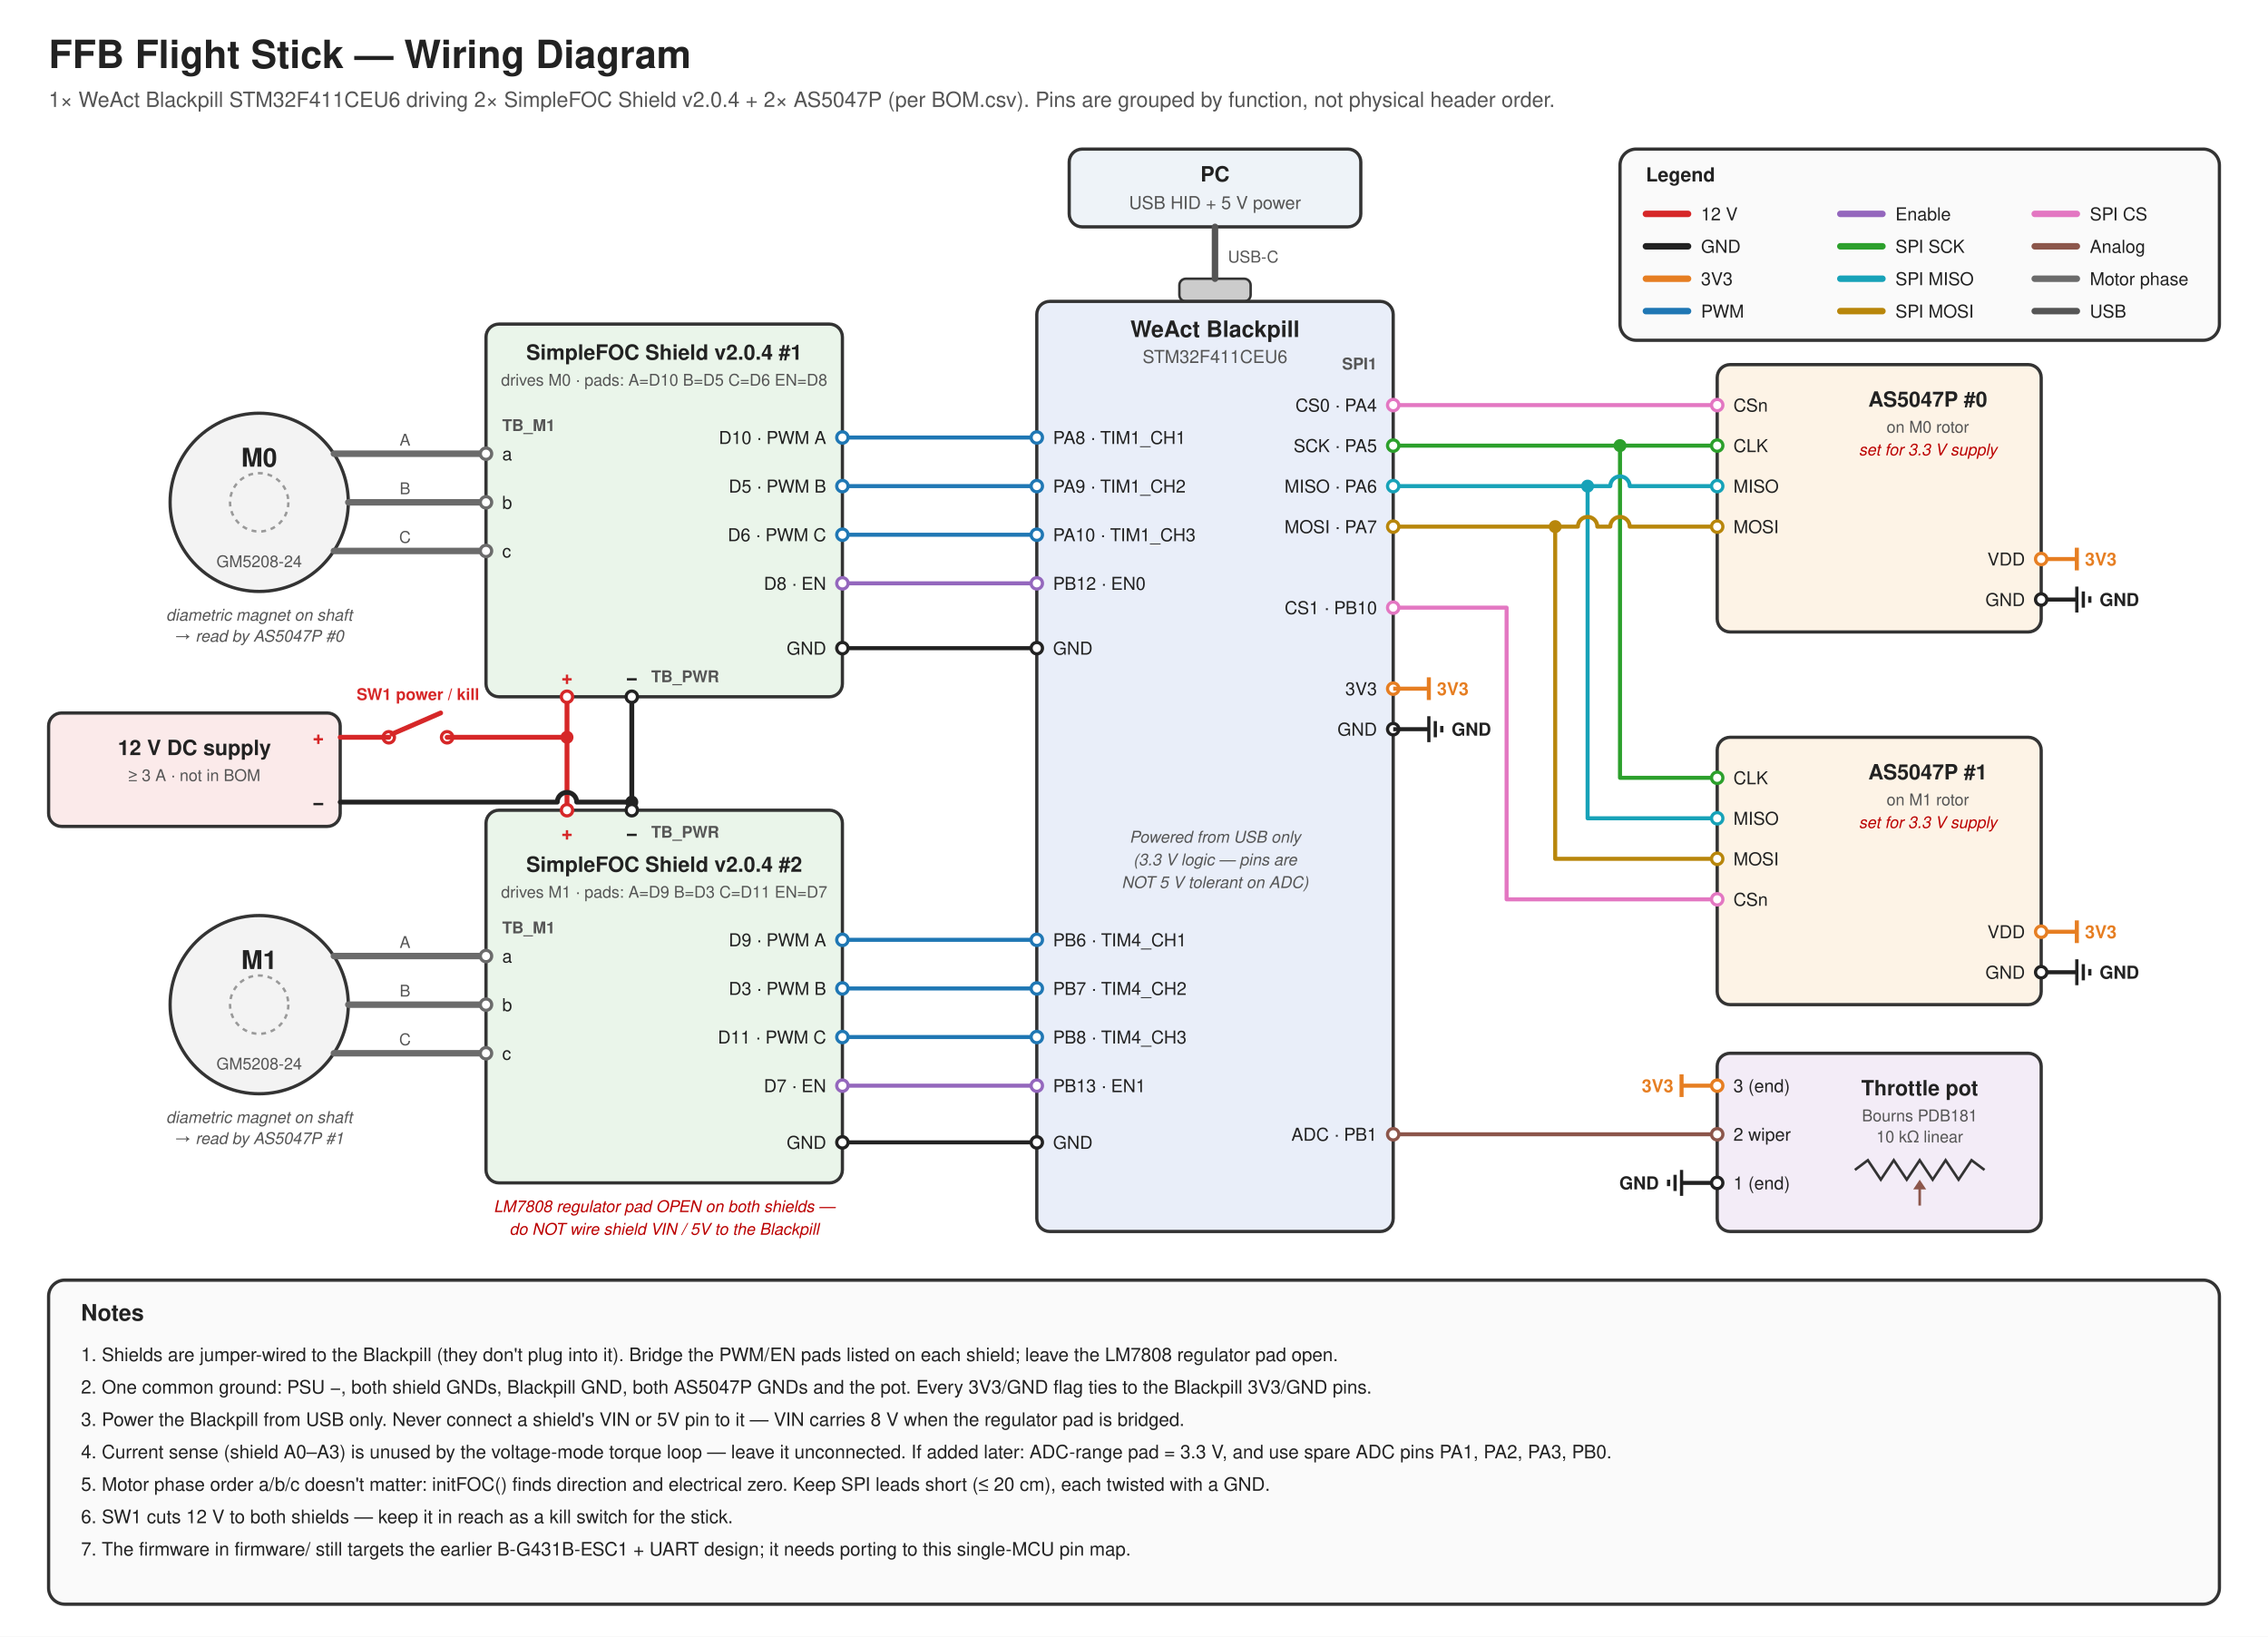
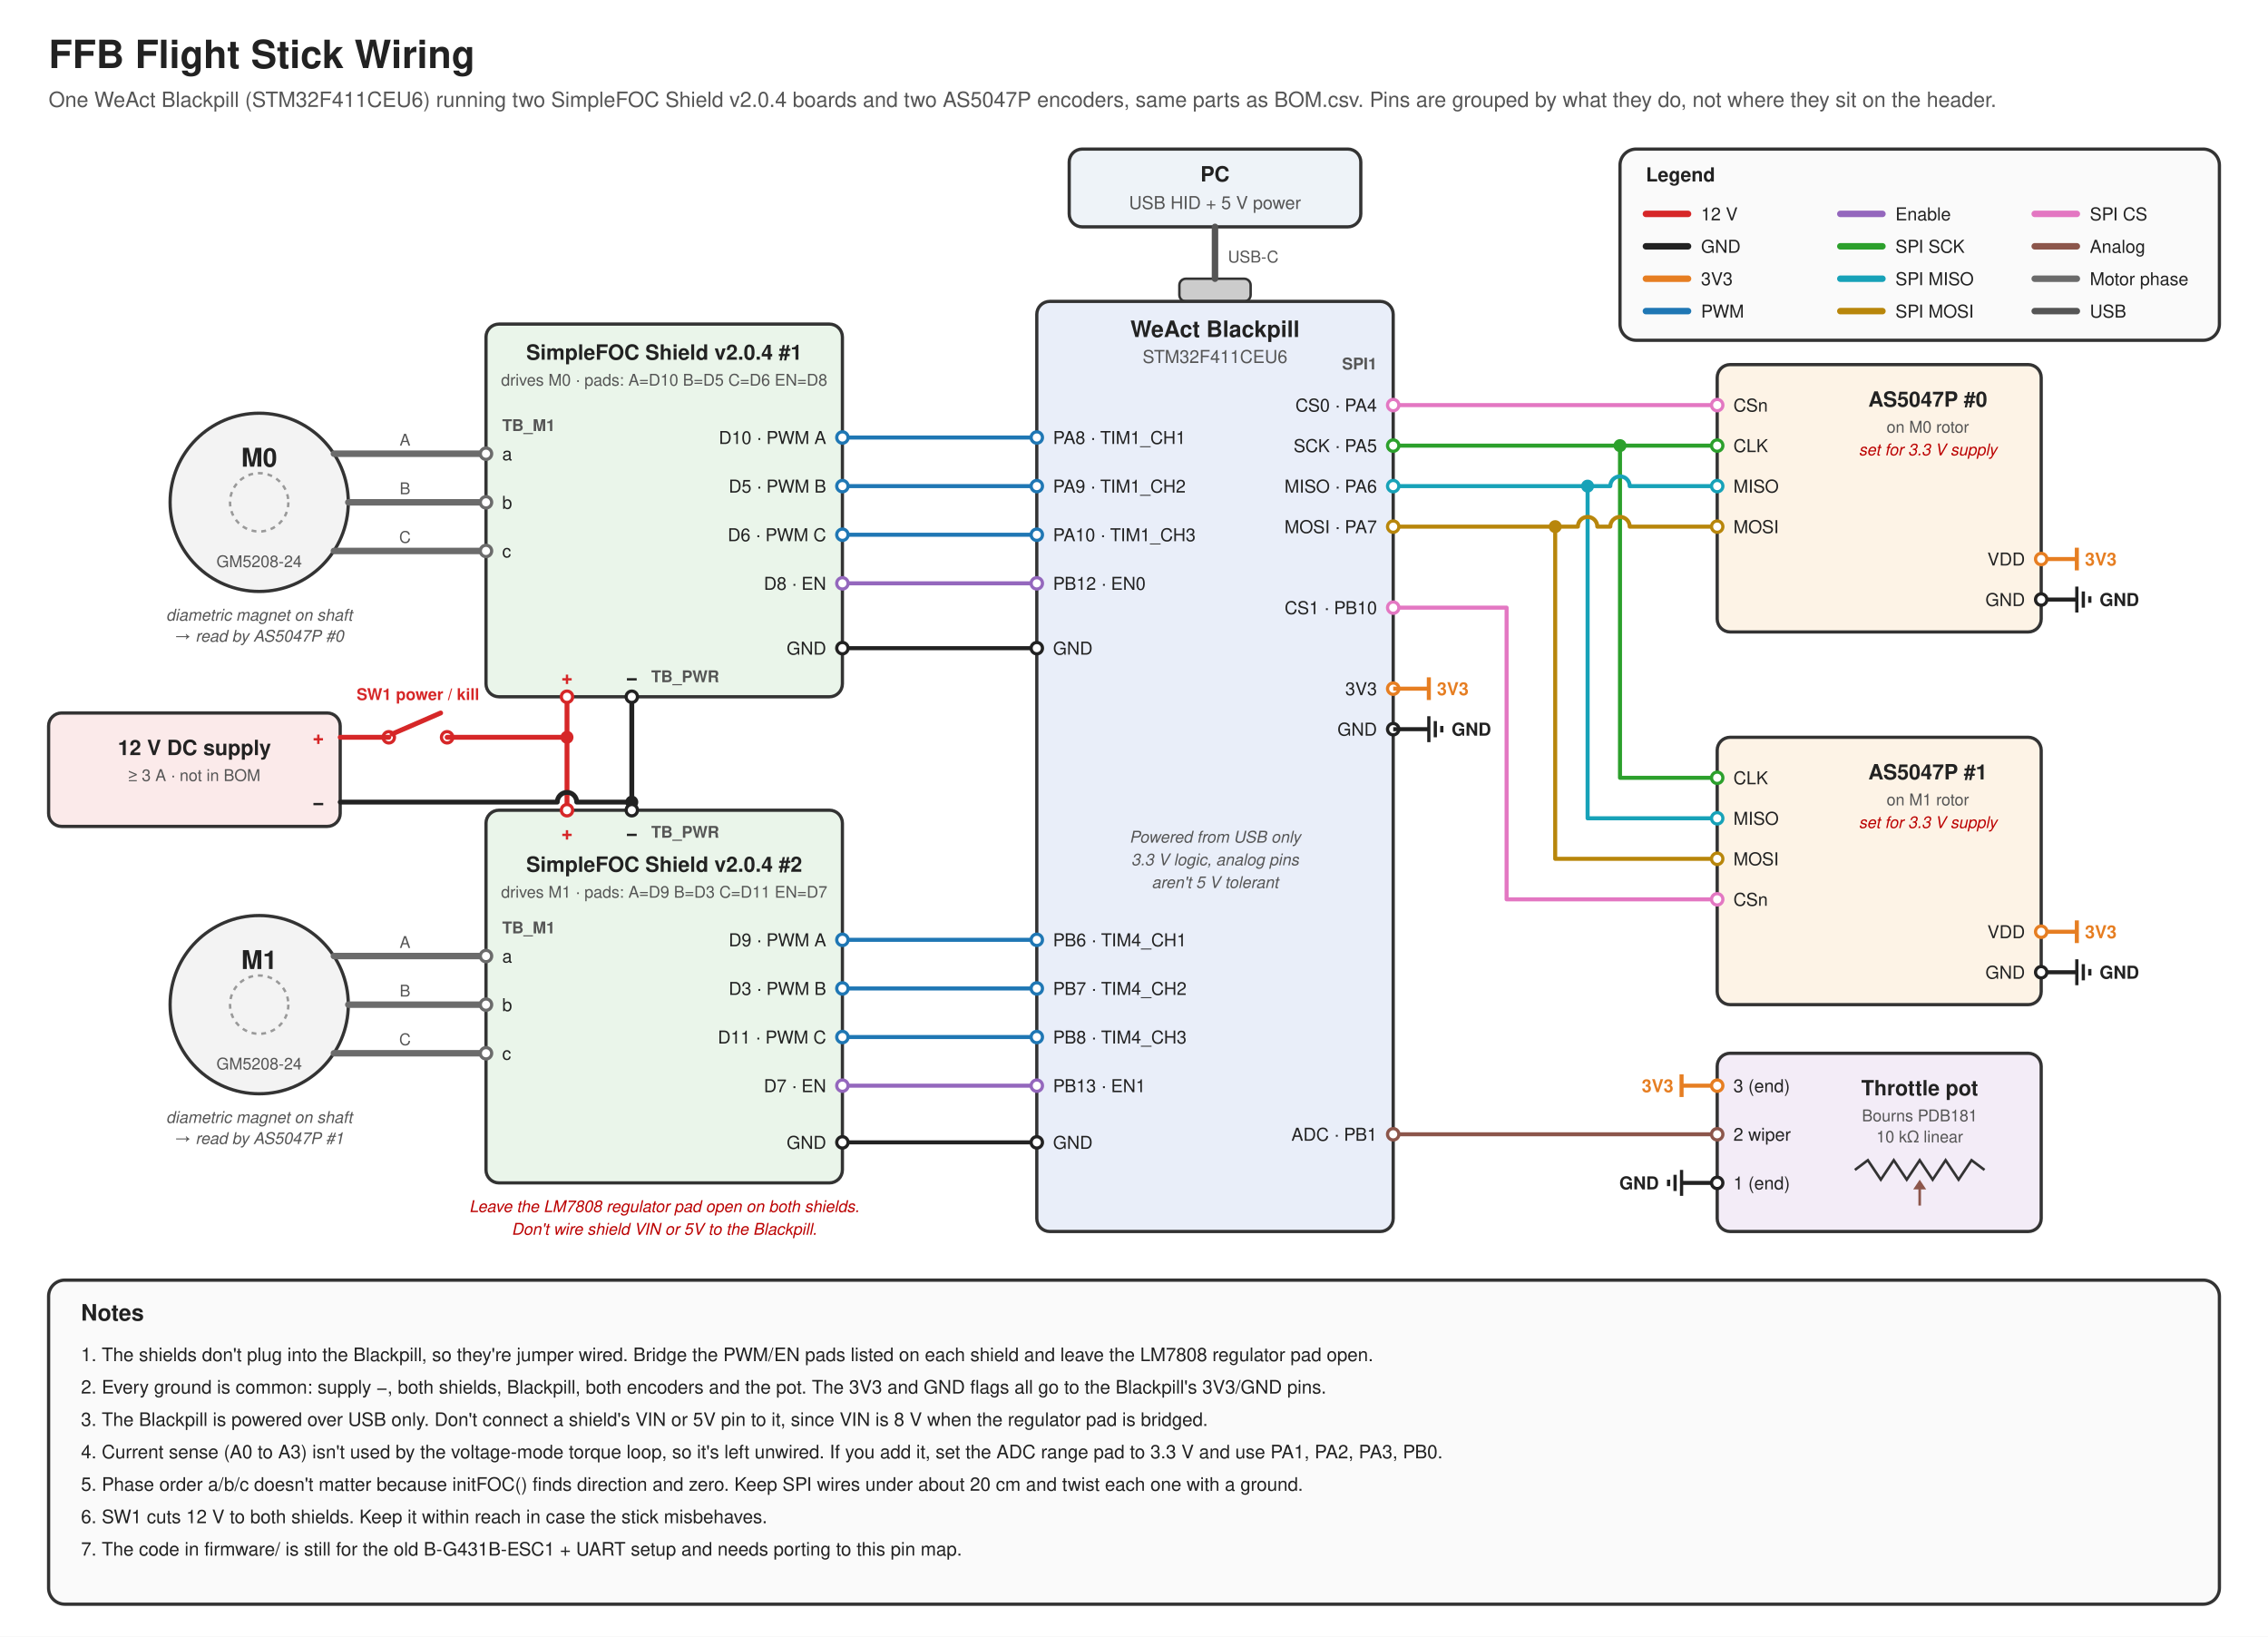
<svg xmlns="http://www.w3.org/2000/svg" width="1400" height="1010" viewBox="0 0 1400 1010" font-family="Helvetica, Arial, sans-serif">
  <rect width="1400" height="1010" fill="#ffffff" />
-   <text x="30" y="42" font-size="24" text-anchor="start" font-weight="bold" fill="#222">FFB Flight Stick — Wiring Diagram</text>
-   <text x="30" y="66" font-size="13" text-anchor="start" font-weight="normal" fill="#555">1× WeAct Blackpill STM32F411CEU6 driving 2× SimpleFOC Shield v2.0.4 + 2× AS5047P (per BOM.csv). Pins are grouped by function, not physical header order.</text>
+   <text x="30" y="42" font-size="24" text-anchor="start" font-weight="bold" fill="#222">FFB Flight Stick Wiring</text>
+   <text x="30" y="66" font-size="13" text-anchor="start" font-weight="normal" fill="#555">One WeAct Blackpill (STM32F411CEU6) running two SimpleFOC Shield v2.0.4 boards and two AS5047P encoders, same parts as BOM.csv. Pins are grouped by what they do, not where they sit on the header.</text>
  <rect x="660" y="92" width="180" height="48" rx="8" fill="#eef3f8" stroke="#333333" stroke-width="2" />
  <text x="750" y="112" font-size="13" text-anchor="middle" font-weight="bold" fill="#222">PC</text>
  <text x="750" y="129" font-size="11" text-anchor="middle" font-weight="normal" fill="#555">USB HID + 5 V power</text>
  <rect x="728" y="172" width="44" height="14" rx="4" fill="#ccc" stroke="#333333" stroke-width="1.5" />
  <text x="758" y="162" font-size="10" text-anchor="start" font-weight="normal" fill="#555">USB-C</text>
  <rect x="640" y="186" width="220" height="574" rx="8" fill="#e9eef9" stroke="#333333" stroke-width="2" />
  <text x="750" y="208" font-size="14" text-anchor="middle" font-weight="bold" fill="#222">WeAct Blackpill</text>
  <text x="750" y="224" font-size="11" text-anchor="middle" font-weight="normal" fill="#555">STM32F411CEU6</text>
  <text x="750" y="520" font-size="10" text-anchor="middle" font-weight="normal" fill="#555" font-style="italic">Powered from USB only</text>
-   <text x="750" y="534" font-size="10" text-anchor="middle" font-weight="normal" fill="#555" font-style="italic">(3.3 V logic — pins are</text>
-   <text x="750" y="548" font-size="10" text-anchor="middle" font-weight="normal" fill="#555" font-style="italic">NOT 5 V tolerant on ADC)</text>
+   <text x="750" y="534" font-size="10" text-anchor="middle" font-weight="normal" fill="#555" font-style="italic">3.3 V logic, analog pins</text>
+   <text x="750" y="548" font-size="10" text-anchor="middle" font-weight="normal" fill="#555" font-style="italic">aren't 5 V tolerant</text>
  <text x="650" y="274" font-size="11" text-anchor="start" font-weight="normal" fill="#222">PA8 · TIM1_CH1</text>
  <text x="650" y="304" font-size="11" text-anchor="start" font-weight="normal" fill="#222">PA9 · TIM1_CH2</text>
  <text x="650" y="334" font-size="11" text-anchor="start" font-weight="normal" fill="#222">PA10 · TIM1_CH3</text>
  <text x="650" y="364" font-size="11" text-anchor="start" font-weight="normal" fill="#222">PB12 · EN0</text>
  <text x="650" y="404" font-size="11" text-anchor="start" font-weight="normal" fill="#222">GND</text>
  <text x="650" y="584" font-size="11" text-anchor="start" font-weight="normal" fill="#222">PB6 · TIM4_CH1</text>
  <text x="650" y="614" font-size="11" text-anchor="start" font-weight="normal" fill="#222">PB7 · TIM4_CH2</text>
  <text x="650" y="644" font-size="11" text-anchor="start" font-weight="normal" fill="#222">PB8 · TIM4_CH3</text>
  <text x="650" y="674" font-size="11" text-anchor="start" font-weight="normal" fill="#222">PB13 · EN1</text>
  <text x="650" y="709" font-size="11" text-anchor="start" font-weight="normal" fill="#222">GND</text>
  <text x="850" y="254" font-size="11" text-anchor="end" font-weight="normal" fill="#222">CS0 · PA4</text>
  <text x="850" y="279" font-size="11" text-anchor="end" font-weight="normal" fill="#222">SCK · PA5</text>
  <text x="850" y="304" font-size="11" text-anchor="end" font-weight="normal" fill="#222">MISO · PA6</text>
  <text x="850" y="329" font-size="11" text-anchor="end" font-weight="normal" fill="#222">MOSI · PA7</text>
  <text x="850" y="379" font-size="11" text-anchor="end" font-weight="normal" fill="#222">CS1 · PB10</text>
  <text x="850" y="429" font-size="11" text-anchor="end" font-weight="normal" fill="#222">3V3</text>
  <text x="850" y="454" font-size="11" text-anchor="end" font-weight="normal" fill="#222">GND</text>
  <text x="850" y="704" font-size="11" text-anchor="end" font-weight="normal" fill="#222">ADC · PB1</text>
  <text x="850" y="228" font-size="10" text-anchor="end" font-weight="bold" fill="#555">SPI1</text>
  <rect x="300" y="200" width="220" height="230" rx="8" fill="#eaf5ea" stroke="#333333" stroke-width="2" />
  <text x="410.0" y="222" font-size="13" text-anchor="middle" font-weight="bold" fill="#222">SimpleFOC Shield v2.0.4 #1</text>
  <text x="410.0" y="238" font-size="10" text-anchor="middle" font-weight="normal" fill="#555">drives M0 · pads: A=D10 B=D5 C=D6 EN=D8</text>
  <text x="510" y="274" font-size="11" text-anchor="end" font-weight="normal" fill="#222">D10 · PWM A</text>
  <text x="510" y="304" font-size="11" text-anchor="end" font-weight="normal" fill="#222">D5 · PWM B</text>
  <text x="510" y="334" font-size="11" text-anchor="end" font-weight="normal" fill="#222">D6 · PWM C</text>
  <text x="510" y="364" font-size="11" text-anchor="end" font-weight="normal" fill="#222">D8 · EN</text>
  <text x="510" y="404" font-size="11" text-anchor="end" font-weight="normal" fill="#222">GND</text>
  <text x="310" y="266" font-size="10" text-anchor="start" font-weight="bold" fill="#555">TB_M1</text>
  <text x="310" y="284" font-size="11" text-anchor="start" font-weight="normal" fill="#222">a</text>
  <text x="310" y="314" font-size="11" text-anchor="start" font-weight="normal" fill="#222">b</text>
  <text x="310" y="344" font-size="11" text-anchor="start" font-weight="normal" fill="#222">c</text>
  <text x="350" y="422" font-size="12" text-anchor="middle" font-weight="bold" fill="#d62728">+</text>
  <text x="390" y="422" font-size="12" text-anchor="middle" font-weight="bold" fill="#222222">−</text>
  <text x="402" y="421" font-size="10" text-anchor="start" font-weight="bold" fill="#555">TB_PWR</text>
  <rect x="300" y="500" width="220" height="230" rx="8" fill="#eaf5ea" stroke="#333333" stroke-width="2" />
  <text x="410.0" y="538" font-size="13" text-anchor="middle" font-weight="bold" fill="#222">SimpleFOC Shield v2.0.4 #2</text>
  <text x="410.0" y="554" font-size="10" text-anchor="middle" font-weight="normal" fill="#555">drives M1 · pads: A=D9 B=D3 C=D11 EN=D7</text>
  <text x="510" y="584" font-size="11" text-anchor="end" font-weight="normal" fill="#222">D9 · PWM A</text>
  <text x="510" y="614" font-size="11" text-anchor="end" font-weight="normal" fill="#222">D3 · PWM B</text>
  <text x="510" y="644" font-size="11" text-anchor="end" font-weight="normal" fill="#222">D11 · PWM C</text>
  <text x="510" y="674" font-size="11" text-anchor="end" font-weight="normal" fill="#222">D7 · EN</text>
  <text x="510" y="709" font-size="11" text-anchor="end" font-weight="normal" fill="#222">GND</text>
  <text x="310" y="576" font-size="10" text-anchor="start" font-weight="bold" fill="#555">TB_M1</text>
  <text x="310" y="594" font-size="11" text-anchor="start" font-weight="normal" fill="#222">a</text>
  <text x="310" y="624" font-size="11" text-anchor="start" font-weight="normal" fill="#222">b</text>
  <text x="310" y="654" font-size="11" text-anchor="start" font-weight="normal" fill="#222">c</text>
  <text x="350" y="518" font-size="12" text-anchor="middle" font-weight="bold" fill="#d62728">+</text>
  <text x="390" y="518" font-size="12" text-anchor="middle" font-weight="bold" fill="#222222">−</text>
  <text x="402" y="517" font-size="10" text-anchor="start" font-weight="bold" fill="#555">TB_PWR</text>
-   <text x="410" y="748" font-size="10" text-anchor="middle" font-weight="normal" fill="#b00" font-style="italic">LM7808 regulator pad OPEN on both shields —</text>
-   <text x="410" y="762" font-size="10" text-anchor="middle" font-weight="normal" fill="#b00" font-style="italic">do NOT wire shield VIN / 5V to the Blackpill</text>
+   <text x="410" y="748" font-size="10" text-anchor="middle" font-weight="normal" fill="#b00" font-style="italic">Leave the LM7808 regulator pad open on both shields.</text>
+   <text x="410" y="762" font-size="10" text-anchor="middle" font-weight="normal" fill="#b00" font-style="italic">Don't wire shield VIN or 5V to the Blackpill.</text>
  <circle cx="160" cy="310" r="55" fill="#f3f3f3" stroke="#333333" stroke-width="2" />
  <circle cx="160" cy="310" r="18" fill="none" stroke="#999" stroke-width="1.5" stroke-dasharray="3 3" />
  <text x="160" y="288" font-size="16" text-anchor="middle" font-weight="bold" fill="#222">M0</text>
  <text x="160" y="350" font-size="10" text-anchor="middle" font-weight="normal" fill="#555">GM5208-24</text>
  <text x="160" y="383" font-size="10" text-anchor="middle" font-weight="normal" fill="#555" font-style="italic">diametric magnet on shaft</text>
  <text x="160" y="396" font-size="10" text-anchor="middle" font-weight="normal" fill="#555" font-style="italic">→ read by AS5047P #0</text>
  <text x="250" y="275" font-size="10" text-anchor="middle" font-weight="normal" fill="#555">A</text>
  <text x="250" y="305" font-size="10" text-anchor="middle" font-weight="normal" fill="#555">B</text>
  <text x="250" y="335" font-size="10" text-anchor="middle" font-weight="normal" fill="#555">C</text>
  <circle cx="160" cy="620" r="55" fill="#f3f3f3" stroke="#333333" stroke-width="2" />
  <circle cx="160" cy="620" r="18" fill="none" stroke="#999" stroke-width="1.5" stroke-dasharray="3 3" />
  <text x="160" y="598" font-size="16" text-anchor="middle" font-weight="bold" fill="#222">M1</text>
  <text x="160" y="660" font-size="10" text-anchor="middle" font-weight="normal" fill="#555">GM5208-24</text>
  <text x="160" y="693" font-size="10" text-anchor="middle" font-weight="normal" fill="#555" font-style="italic">diametric magnet on shaft</text>
  <text x="160" y="706" font-size="10" text-anchor="middle" font-weight="normal" fill="#555" font-style="italic">→ read by AS5047P #1</text>
  <text x="250" y="585" font-size="10" text-anchor="middle" font-weight="normal" fill="#555">A</text>
  <text x="250" y="615" font-size="10" text-anchor="middle" font-weight="normal" fill="#555">B</text>
  <text x="250" y="645" font-size="10" text-anchor="middle" font-weight="normal" fill="#555">C</text>
  <rect x="30" y="440" width="180" height="70" rx="8" fill="#fbeaea" stroke="#333333" stroke-width="2" />
  <text x="120" y="466" font-size="13" text-anchor="middle" font-weight="bold" fill="#222">12 V DC supply</text>
  <text x="120" y="482" font-size="10" text-anchor="middle" font-weight="normal" fill="#555">≥ 3 A · not in BOM</text>
  <text x="200" y="459" font-size="12" text-anchor="end" font-weight="bold" fill="#d62728">+</text>
  <text x="200" y="499" font-size="12" text-anchor="end" font-weight="bold" fill="#222222">−</text>
  <circle cx="240" cy="455" r="3.5" fill="#fff" stroke="#d62728" stroke-width="2" />
  <circle cx="276" cy="455" r="3.5" fill="#fff" stroke="#d62728" stroke-width="2" />
  <line x1="242" y1="453" x2="272" y2="440" stroke="#d62728" stroke-width="3" stroke-linecap="round" />
  <text x="258" y="432" font-size="10" text-anchor="middle" font-weight="bold" fill="#d62728">SW1 power / kill</text>
  <rect x="1060" y="225" width="200" height="165" rx="8" fill="#fdf3e6" stroke="#333333" stroke-width="2" />
  <text x="1190" y="251" font-size="13" text-anchor="middle" font-weight="bold" fill="#222">AS5047P #0</text>
  <text x="1190" y="267" font-size="10" text-anchor="middle" font-weight="normal" fill="#555">on M0 rotor</text>
  <text x="1190" y="281" font-size="10" text-anchor="middle" font-weight="normal" fill="#b00" font-style="italic">set for 3.3 V supply</text>
  <text x="1070" y="254" font-size="11" text-anchor="start" font-weight="normal" fill="#222">CSn</text>
  <text x="1070" y="279" font-size="11" text-anchor="start" font-weight="normal" fill="#222">CLK</text>
  <text x="1070" y="304" font-size="11" text-anchor="start" font-weight="normal" fill="#222">MISO</text>
  <text x="1070" y="329" font-size="11" text-anchor="start" font-weight="normal" fill="#222">MOSI</text>
  <text x="1250" y="349" font-size="11" text-anchor="end" font-weight="normal" fill="#222">VDD</text>
  <text x="1250" y="374" font-size="11" text-anchor="end" font-weight="normal" fill="#222">GND</text>
  <rect x="1060" y="455" width="200" height="165" rx="8" fill="#fdf3e6" stroke="#333333" stroke-width="2" />
  <text x="1190" y="481" font-size="13" text-anchor="middle" font-weight="bold" fill="#222">AS5047P #1</text>
  <text x="1190" y="497" font-size="10" text-anchor="middle" font-weight="normal" fill="#555">on M1 rotor</text>
  <text x="1190" y="511" font-size="10" text-anchor="middle" font-weight="normal" fill="#b00" font-style="italic">set for 3.3 V supply</text>
  <text x="1070" y="484" font-size="11" text-anchor="start" font-weight="normal" fill="#222">CLK</text>
  <text x="1070" y="509" font-size="11" text-anchor="start" font-weight="normal" fill="#222">MISO</text>
  <text x="1070" y="534" font-size="11" text-anchor="start" font-weight="normal" fill="#222">MOSI</text>
  <text x="1070" y="559" font-size="11" text-anchor="start" font-weight="normal" fill="#222">CSn</text>
  <text x="1250" y="579" font-size="11" text-anchor="end" font-weight="normal" fill="#222">VDD</text>
  <text x="1250" y="604" font-size="11" text-anchor="end" font-weight="normal" fill="#222">GND</text>
  <rect x="1060" y="650" width="200" height="110" rx="8" fill="#f3ecf7" stroke="#333333" stroke-width="2" />
  <text x="1185" y="676" font-size="13" text-anchor="middle" font-weight="bold" fill="#222">Throttle pot</text>
  <text x="1185" y="692" font-size="10" text-anchor="middle" font-weight="normal" fill="#555">Bourns PDB181</text>
  <text x="1185" y="705" font-size="10" text-anchor="middle" font-weight="normal" fill="#555">10 kΩ linear</text>
  <text x="1070" y="674" font-size="11" text-anchor="start" font-weight="normal" fill="#222">3 (end)</text>
  <text x="1070" y="704" font-size="11" text-anchor="start" font-weight="normal" fill="#222">2 wiper</text>
  <text x="1070" y="734" font-size="11" text-anchor="start" font-weight="normal" fill="#222">1 (end)</text>
  <polyline points="1145,722 1153,716 1161,728 1169,716 1177,728 1185,716 1193,728 1201,716 1209,728 1217,716 1225,722" fill="none" stroke="#333333" stroke-width="1.6" />
  <line x1="1185" y1="744" x2="1185" y2="731" stroke="#8c564b" stroke-width="1.6" />
  <polygon points="1181,734 1189,734 1185,728" fill="#8c564b" />
  <path d="M 750 140 L 750 172" fill="none" stroke="#555555" stroke-width="4" stroke-linejoin="round" stroke-linecap="round" />
  <path d="M 520 270 L 640 270" fill="none" stroke="#1f77b4" stroke-width="2.5" stroke-linejoin="round" stroke-linecap="round" />
  <path d="M 520 300 L 640 300" fill="none" stroke="#1f77b4" stroke-width="2.5" stroke-linejoin="round" stroke-linecap="round" />
  <path d="M 520 330 L 640 330" fill="none" stroke="#1f77b4" stroke-width="2.5" stroke-linejoin="round" stroke-linecap="round" />
  <path d="M 520 360 L 640 360" fill="none" stroke="#9467bd" stroke-width="2.5" stroke-linejoin="round" stroke-linecap="round" />
  <path d="M 520 400 L 640 400" fill="none" stroke="#222222" stroke-width="2.5" stroke-linejoin="round" stroke-linecap="round" />
  <path d="M 520 580 L 640 580" fill="none" stroke="#1f77b4" stroke-width="2.5" stroke-linejoin="round" stroke-linecap="round" />
  <path d="M 520 610 L 640 610" fill="none" stroke="#1f77b4" stroke-width="2.5" stroke-linejoin="round" stroke-linecap="round" />
  <path d="M 520 640 L 640 640" fill="none" stroke="#1f77b4" stroke-width="2.5" stroke-linejoin="round" stroke-linecap="round" />
  <path d="M 520 670 L 640 670" fill="none" stroke="#9467bd" stroke-width="2.5" stroke-linejoin="round" stroke-linecap="round" />
  <path d="M 520 705 L 640 705" fill="none" stroke="#222222" stroke-width="2.5" stroke-linejoin="round" stroke-linecap="round" />
  <path d="M 206.1 280 L 300 280" fill="none" stroke="#6b6b6b" stroke-width="4" stroke-linejoin="round" stroke-linecap="round" />
  <path d="M 215.0 310 L 300 310" fill="none" stroke="#6b6b6b" stroke-width="4" stroke-linejoin="round" stroke-linecap="round" />
  <path d="M 206.1 340 L 300 340" fill="none" stroke="#6b6b6b" stroke-width="4" stroke-linejoin="round" stroke-linecap="round" />
  <path d="M 206.1 590 L 300 590" fill="none" stroke="#6b6b6b" stroke-width="4" stroke-linejoin="round" stroke-linecap="round" />
  <path d="M 215.0 620 L 300 620" fill="none" stroke="#6b6b6b" stroke-width="4" stroke-linejoin="round" stroke-linecap="round" />
  <path d="M 206.1 650 L 300 650" fill="none" stroke="#6b6b6b" stroke-width="4" stroke-linejoin="round" stroke-linecap="round" />
  <path d="M 210 455 L 240 455" fill="none" stroke="#d62728" stroke-width="3" stroke-linejoin="round" stroke-linecap="round" />
  <path d="M 276 455 L 350 455" fill="none" stroke="#d62728" stroke-width="3" stroke-linejoin="round" stroke-linecap="round" />
  <path d="M 350 430 L 350 500" fill="none" stroke="#d62728" stroke-width="3" stroke-linejoin="round" stroke-linecap="round" />
  <path d="M 210 495 L 344 495 A 6 6 0 0 1 356 495 L 390 495" fill="none" stroke="#222222" stroke-width="3" stroke-linejoin="round" stroke-linecap="round" />
  <path d="M 390 430 L 390 500" fill="none" stroke="#222222" stroke-width="3" stroke-linejoin="round" stroke-linecap="round" />
  <path d="M 860 250 L 1060 250" fill="none" stroke="#e377c2" stroke-width="2.5" stroke-linejoin="round" stroke-linecap="round" />
  <path d="M 860 275 L 1060 275" fill="none" stroke="#2ca02c" stroke-width="2.5" stroke-linejoin="round" stroke-linecap="round" />
  <path d="M 1000 275 L 1000 480 L 1060 480" fill="none" stroke="#2ca02c" stroke-width="2.5" stroke-linejoin="round" stroke-linecap="round" />
  <path d="M 860 300 L 994 300 A 6 6 0 0 1 1006 300 L 1060 300" fill="none" stroke="#17a2b8" stroke-width="2.5" stroke-linejoin="round" stroke-linecap="round" />
  <path d="M 980 300 L 980 505 L 1060 505" fill="none" stroke="#17a2b8" stroke-width="2.5" stroke-linejoin="round" stroke-linecap="round" />
  <path d="M 860 325 L 974 325 A 6 6 0 0 1 986 325 L 994 325 A 6 6 0 0 1 1006 325 L 1060 325" fill="none" stroke="#b8860b" stroke-width="2.5" stroke-linejoin="round" stroke-linecap="round" />
  <path d="M 960 325 L 960 530 L 1060 530" fill="none" stroke="#b8860b" stroke-width="2.5" stroke-linejoin="round" stroke-linecap="round" />
  <path d="M 860 375 L 930 375 L 930 555 L 1060 555" fill="none" stroke="#e377c2" stroke-width="2.5" stroke-linejoin="round" stroke-linecap="round" />
  <path d="M 860 700 L 1060 700" fill="none" stroke="#8c564b" stroke-width="2.5" stroke-linejoin="round" stroke-linecap="round" />
  <circle cx="1000" cy="275" r="4" fill="#2ca02c" />
  <circle cx="980" cy="300" r="4" fill="#17a2b8" />
  <circle cx="960" cy="325" r="4" fill="#b8860b" />
  <circle cx="350" cy="455" r="4" fill="#d62728" />
  <circle cx="390" cy="495" r="4" fill="#222222" />
  <circle cx="640" cy="270" r="3.5" fill="#fff" stroke="#1f77b4" stroke-width="2" />
  <circle cx="640" cy="300" r="3.5" fill="#fff" stroke="#1f77b4" stroke-width="2" />
  <circle cx="640" cy="330" r="3.5" fill="#fff" stroke="#1f77b4" stroke-width="2" />
  <circle cx="640" cy="360" r="3.5" fill="#fff" stroke="#9467bd" stroke-width="2" />
  <circle cx="640" cy="400" r="3.5" fill="#fff" stroke="#222222" stroke-width="2" />
  <circle cx="640" cy="580" r="3.5" fill="#fff" stroke="#1f77b4" stroke-width="2" />
  <circle cx="640" cy="610" r="3.5" fill="#fff" stroke="#1f77b4" stroke-width="2" />
  <circle cx="640" cy="640" r="3.5" fill="#fff" stroke="#1f77b4" stroke-width="2" />
  <circle cx="640" cy="670" r="3.5" fill="#fff" stroke="#9467bd" stroke-width="2" />
  <circle cx="640" cy="705" r="3.5" fill="#fff" stroke="#222222" stroke-width="2" />
  <circle cx="860" cy="250" r="3.5" fill="#fff" stroke="#e377c2" stroke-width="2" />
  <circle cx="860" cy="275" r="3.5" fill="#fff" stroke="#2ca02c" stroke-width="2" />
  <circle cx="860" cy="300" r="3.5" fill="#fff" stroke="#17a2b8" stroke-width="2" />
  <circle cx="860" cy="325" r="3.5" fill="#fff" stroke="#b8860b" stroke-width="2" />
  <circle cx="860" cy="375" r="3.5" fill="#fff" stroke="#e377c2" stroke-width="2" />
  <circle cx="860" cy="425" r="3.5" fill="#fff" stroke="#e67e22" stroke-width="2" />
  <circle cx="860" cy="450" r="3.5" fill="#fff" stroke="#222222" stroke-width="2" />
  <circle cx="860" cy="700" r="3.5" fill="#fff" stroke="#8c564b" stroke-width="2" />
  <circle cx="520" cy="270" r="3.5" fill="#fff" stroke="#1f77b4" stroke-width="2" />
  <circle cx="520" cy="300" r="3.5" fill="#fff" stroke="#1f77b4" stroke-width="2" />
  <circle cx="520" cy="330" r="3.5" fill="#fff" stroke="#1f77b4" stroke-width="2" />
  <circle cx="520" cy="360" r="3.5" fill="#fff" stroke="#9467bd" stroke-width="2" />
  <circle cx="520" cy="400" r="3.5" fill="#fff" stroke="#222222" stroke-width="2" />
  <circle cx="520" cy="580" r="3.5" fill="#fff" stroke="#1f77b4" stroke-width="2" />
  <circle cx="520" cy="610" r="3.5" fill="#fff" stroke="#1f77b4" stroke-width="2" />
  <circle cx="520" cy="640" r="3.5" fill="#fff" stroke="#1f77b4" stroke-width="2" />
  <circle cx="520" cy="670" r="3.5" fill="#fff" stroke="#9467bd" stroke-width="2" />
  <circle cx="520" cy="705" r="3.5" fill="#fff" stroke="#222222" stroke-width="2" />
  <circle cx="300" cy="280" r="3.5" fill="#fff" stroke="#6b6b6b" stroke-width="2" />
  <circle cx="300" cy="310" r="3.5" fill="#fff" stroke="#6b6b6b" stroke-width="2" />
  <circle cx="300" cy="340" r="3.5" fill="#fff" stroke="#6b6b6b" stroke-width="2" />
  <circle cx="300" cy="590" r="3.5" fill="#fff" stroke="#6b6b6b" stroke-width="2" />
  <circle cx="300" cy="620" r="3.5" fill="#fff" stroke="#6b6b6b" stroke-width="2" />
  <circle cx="300" cy="650" r="3.5" fill="#fff" stroke="#6b6b6b" stroke-width="2" />
  <circle cx="350" cy="430" r="3.5" fill="#fff" stroke="#d62728" stroke-width="2" />
  <circle cx="350" cy="500" r="3.5" fill="#fff" stroke="#d62728" stroke-width="2" />
  <circle cx="390" cy="430" r="3.5" fill="#fff" stroke="#222222" stroke-width="2" />
  <circle cx="390" cy="500" r="3.5" fill="#fff" stroke="#222222" stroke-width="2" />
  <circle cx="1060" cy="250" r="3.5" fill="#fff" stroke="#e377c2" stroke-width="2" />
  <circle cx="1060" cy="275" r="3.5" fill="#fff" stroke="#2ca02c" stroke-width="2" />
  <circle cx="1060" cy="300" r="3.5" fill="#fff" stroke="#17a2b8" stroke-width="2" />
  <circle cx="1060" cy="325" r="3.5" fill="#fff" stroke="#b8860b" stroke-width="2" />
  <circle cx="1060" cy="480" r="3.5" fill="#fff" stroke="#2ca02c" stroke-width="2" />
  <circle cx="1060" cy="505" r="3.5" fill="#fff" stroke="#17a2b8" stroke-width="2" />
  <circle cx="1060" cy="530" r="3.5" fill="#fff" stroke="#b8860b" stroke-width="2" />
  <circle cx="1060" cy="555" r="3.5" fill="#fff" stroke="#e377c2" stroke-width="2" />
  <circle cx="1060" cy="700" r="3.5" fill="#fff" stroke="#8c564b" stroke-width="2" />
  <line x1="860" y1="425" x2="882" y2="425" stroke="#e67e22" stroke-width="2.5" />
  <line x1="882" y1="418" x2="882" y2="432" stroke="#e67e22" stroke-width="2.5" />
  <text x="887" y="429" font-size="11" text-anchor="start" font-weight="bold" fill="#e67e22">3V3</text>
  <line x1="860" y1="450" x2="882" y2="450" stroke="#222222" stroke-width="2.5" />
  <line x1="882" y1="442" x2="882" y2="458" stroke="#222222" stroke-width="2" />
  <line x1="886" y1="445" x2="886" y2="455" stroke="#222222" stroke-width="2" />
  <line x1="890" y1="448" x2="890" y2="452" stroke="#222222" stroke-width="2" />
  <text x="896" y="454" font-size="11" text-anchor="start" font-weight="bold" fill="#222222">GND</text>
  <line x1="1260" y1="345" x2="1282" y2="345" stroke="#e67e22" stroke-width="2.5" />
  <line x1="1282" y1="338" x2="1282" y2="352" stroke="#e67e22" stroke-width="2.5" />
  <text x="1287" y="349" font-size="11" text-anchor="start" font-weight="bold" fill="#e67e22">3V3</text>
  <circle cx="1260" cy="345" r="3.5" fill="#fff" stroke="#e67e22" stroke-width="2" />
  <line x1="1260" y1="575" x2="1282" y2="575" stroke="#e67e22" stroke-width="2.5" />
  <line x1="1282" y1="568" x2="1282" y2="582" stroke="#e67e22" stroke-width="2.5" />
  <text x="1287" y="579" font-size="11" text-anchor="start" font-weight="bold" fill="#e67e22">3V3</text>
  <circle cx="1260" cy="575" r="3.5" fill="#fff" stroke="#e67e22" stroke-width="2" />
  <line x1="1260" y1="370" x2="1282" y2="370" stroke="#222222" stroke-width="2.5" />
  <line x1="1282" y1="362" x2="1282" y2="378" stroke="#222222" stroke-width="2" />
  <line x1="1286" y1="365" x2="1286" y2="375" stroke="#222222" stroke-width="2" />
  <line x1="1290" y1="368" x2="1290" y2="372" stroke="#222222" stroke-width="2" />
  <text x="1296" y="374" font-size="11" text-anchor="start" font-weight="bold" fill="#222222">GND</text>
  <circle cx="1260" cy="370" r="3.5" fill="#fff" stroke="#222222" stroke-width="2" />
  <line x1="1260" y1="600" x2="1282" y2="600" stroke="#222222" stroke-width="2.5" />
  <line x1="1282" y1="592" x2="1282" y2="608" stroke="#222222" stroke-width="2" />
  <line x1="1286" y1="595" x2="1286" y2="605" stroke="#222222" stroke-width="2" />
  <line x1="1290" y1="598" x2="1290" y2="602" stroke="#222222" stroke-width="2" />
  <text x="1296" y="604" font-size="11" text-anchor="start" font-weight="bold" fill="#222222">GND</text>
  <circle cx="1260" cy="600" r="3.5" fill="#fff" stroke="#222222" stroke-width="2" />
  <line x1="1060" y1="670" x2="1038" y2="670" stroke="#e67e22" stroke-width="2.5" />
  <line x1="1038" y1="663" x2="1038" y2="677" stroke="#e67e22" stroke-width="2.5" />
  <text x="1033" y="674" font-size="11" text-anchor="end" font-weight="bold" fill="#e67e22">3V3</text>
  <circle cx="1060" cy="670" r="3.5" fill="#fff" stroke="#e67e22" stroke-width="2" />
  <line x1="1060" y1="730" x2="1038" y2="730" stroke="#222222" stroke-width="2.5" />
  <line x1="1038" y1="722" x2="1038" y2="738" stroke="#222222" stroke-width="2" />
  <line x1="1034" y1="725" x2="1034" y2="735" stroke="#222222" stroke-width="2" />
  <line x1="1030" y1="728" x2="1030" y2="732" stroke="#222222" stroke-width="2" />
  <text x="1024" y="734" font-size="11" text-anchor="end" font-weight="bold" fill="#222222">GND</text>
  <circle cx="1060" cy="730" r="3.5" fill="#fff" stroke="#222222" stroke-width="2" />
  <rect x="30" y="790" width="1340" height="200" rx="10" fill="#fafafa" stroke="#333333" stroke-width="2" />
  <text x="50" y="815" font-size="14" text-anchor="start" font-weight="bold" fill="#222">Notes</text>
-   <text x="50" y="840" font-size="11.5" text-anchor="start" font-weight="normal" fill="#222">1. Shields are jumper-wired to the Blackpill (they don't plug into it). Bridge the PWM/EN pads listed on each shield; leave the LM7808 regulator pad open.</text>
-   <text x="50" y="860" font-size="11.5" text-anchor="start" font-weight="normal" fill="#222">2. One common ground: PSU −, both shield GNDs, Blackpill GND, both AS5047P GNDs and the pot. Every 3V3/GND flag ties to the Blackpill 3V3/GND pins.</text>
-   <text x="50" y="880" font-size="11.5" text-anchor="start" font-weight="normal" fill="#222">3. Power the Blackpill from USB only. Never connect a shield's VIN or 5V pin to it — VIN carries 8 V when the regulator pad is bridged.</text>
-   <text x="50" y="900" font-size="11.5" text-anchor="start" font-weight="normal" fill="#222">4. Current sense (shield A0–A3) is unused by the voltage-mode torque loop — leave it unconnected. If added later: ADC-range pad = 3.3 V, and use spare ADC pins PA1, PA2, PA3, PB0.</text>
-   <text x="50" y="920" font-size="11.5" text-anchor="start" font-weight="normal" fill="#222">5. Motor phase order a/b/c doesn't matter: initFOC() finds direction and electrical zero. Keep SPI leads short (≤ 20 cm), each twisted with a GND.</text>
-   <text x="50" y="940" font-size="11.5" text-anchor="start" font-weight="normal" fill="#222">6. SW1 cuts 12 V to both shields — keep it in reach as a kill switch for the stick.</text>
-   <text x="50" y="960" font-size="11.5" text-anchor="start" font-weight="normal" fill="#222">7. The firmware in firmware/ still targets the earlier B-G431B-ESC1 + UART design; it needs porting to this single-MCU pin map.</text>
+   <text x="50" y="840" font-size="11.5" text-anchor="start" font-weight="normal" fill="#222">1. The shields don't plug into the Blackpill, so they're jumper wired. Bridge the PWM/EN pads listed on each shield and leave the LM7808 regulator pad open.</text>
+   <text x="50" y="860" font-size="11.5" text-anchor="start" font-weight="normal" fill="#222">2. Every ground is common: supply −, both shields, Blackpill, both encoders and the pot. The 3V3 and GND flags all go to the Blackpill's 3V3/GND pins.</text>
+   <text x="50" y="880" font-size="11.5" text-anchor="start" font-weight="normal" fill="#222">3. The Blackpill is powered over USB only. Don't connect a shield's VIN or 5V pin to it, since VIN is 8 V when the regulator pad is bridged.</text>
+   <text x="50" y="900" font-size="11.5" text-anchor="start" font-weight="normal" fill="#222">4. Current sense (A0 to A3) isn't used by the voltage-mode torque loop, so it's left unwired. If you add it, set the ADC range pad to 3.3 V and use PA1, PA2, PA3, PB0.</text>
+   <text x="50" y="920" font-size="11.5" text-anchor="start" font-weight="normal" fill="#222">5. Phase order a/b/c doesn't matter because initFOC() finds direction and zero. Keep SPI wires under about 20 cm and twist each one with a ground.</text>
+   <text x="50" y="940" font-size="11.5" text-anchor="start" font-weight="normal" fill="#222">6. SW1 cuts 12 V to both shields. Keep it within reach in case the stick misbehaves.</text>
+   <text x="50" y="960" font-size="11.5" text-anchor="start" font-weight="normal" fill="#222">7. The code in firmware/ is still for the old B-G431B-ESC1 + UART setup and needs porting to this pin map.</text>
  <rect x="1000" y="92" width="370" height="118" rx="10" fill="#fafafa" stroke="#333333" stroke-width="2" />
  <text x="1016" y="112" font-size="12" text-anchor="start" font-weight="bold" fill="#222">Legend</text>
  <line x1="1016" y1="132" x2="1042" y2="132" stroke="#d62728" stroke-width="4" stroke-linecap="round" />
  <text x="1050" y="136" font-size="11" text-anchor="start" font-weight="normal" fill="#222">12 V</text>
  <line x1="1016" y1="152" x2="1042" y2="152" stroke="#222222" stroke-width="4" stroke-linecap="round" />
  <text x="1050" y="156" font-size="11" text-anchor="start" font-weight="normal" fill="#222">GND</text>
  <line x1="1016" y1="172" x2="1042" y2="172" stroke="#e67e22" stroke-width="4" stroke-linecap="round" />
  <text x="1050" y="176" font-size="11" text-anchor="start" font-weight="normal" fill="#222">3V3</text>
  <line x1="1016" y1="192" x2="1042" y2="192" stroke="#1f77b4" stroke-width="4" stroke-linecap="round" />
  <text x="1050" y="196" font-size="11" text-anchor="start" font-weight="normal" fill="#222">PWM</text>
  <line x1="1136" y1="132" x2="1162" y2="132" stroke="#9467bd" stroke-width="4" stroke-linecap="round" />
  <text x="1170" y="136" font-size="11" text-anchor="start" font-weight="normal" fill="#222">Enable</text>
  <line x1="1136" y1="152" x2="1162" y2="152" stroke="#2ca02c" stroke-width="4" stroke-linecap="round" />
  <text x="1170" y="156" font-size="11" text-anchor="start" font-weight="normal" fill="#222">SPI SCK</text>
  <line x1="1136" y1="172" x2="1162" y2="172" stroke="#17a2b8" stroke-width="4" stroke-linecap="round" />
  <text x="1170" y="176" font-size="11" text-anchor="start" font-weight="normal" fill="#222">SPI MISO</text>
  <line x1="1136" y1="192" x2="1162" y2="192" stroke="#b8860b" stroke-width="4" stroke-linecap="round" />
  <text x="1170" y="196" font-size="11" text-anchor="start" font-weight="normal" fill="#222">SPI MOSI</text>
  <line x1="1256" y1="132" x2="1282" y2="132" stroke="#e377c2" stroke-width="4" stroke-linecap="round" />
  <text x="1290" y="136" font-size="11" text-anchor="start" font-weight="normal" fill="#222">SPI CS</text>
  <line x1="1256" y1="152" x2="1282" y2="152" stroke="#8c564b" stroke-width="4" stroke-linecap="round" />
  <text x="1290" y="156" font-size="11" text-anchor="start" font-weight="normal" fill="#222">Analog</text>
  <line x1="1256" y1="172" x2="1282" y2="172" stroke="#6b6b6b" stroke-width="4" stroke-linecap="round" />
  <text x="1290" y="176" font-size="11" text-anchor="start" font-weight="normal" fill="#222">Motor phase</text>
  <line x1="1256" y1="192" x2="1282" y2="192" stroke="#555555" stroke-width="4" stroke-linecap="round" />
  <text x="1290" y="196" font-size="11" text-anchor="start" font-weight="normal" fill="#222">USB</text>
</svg>
